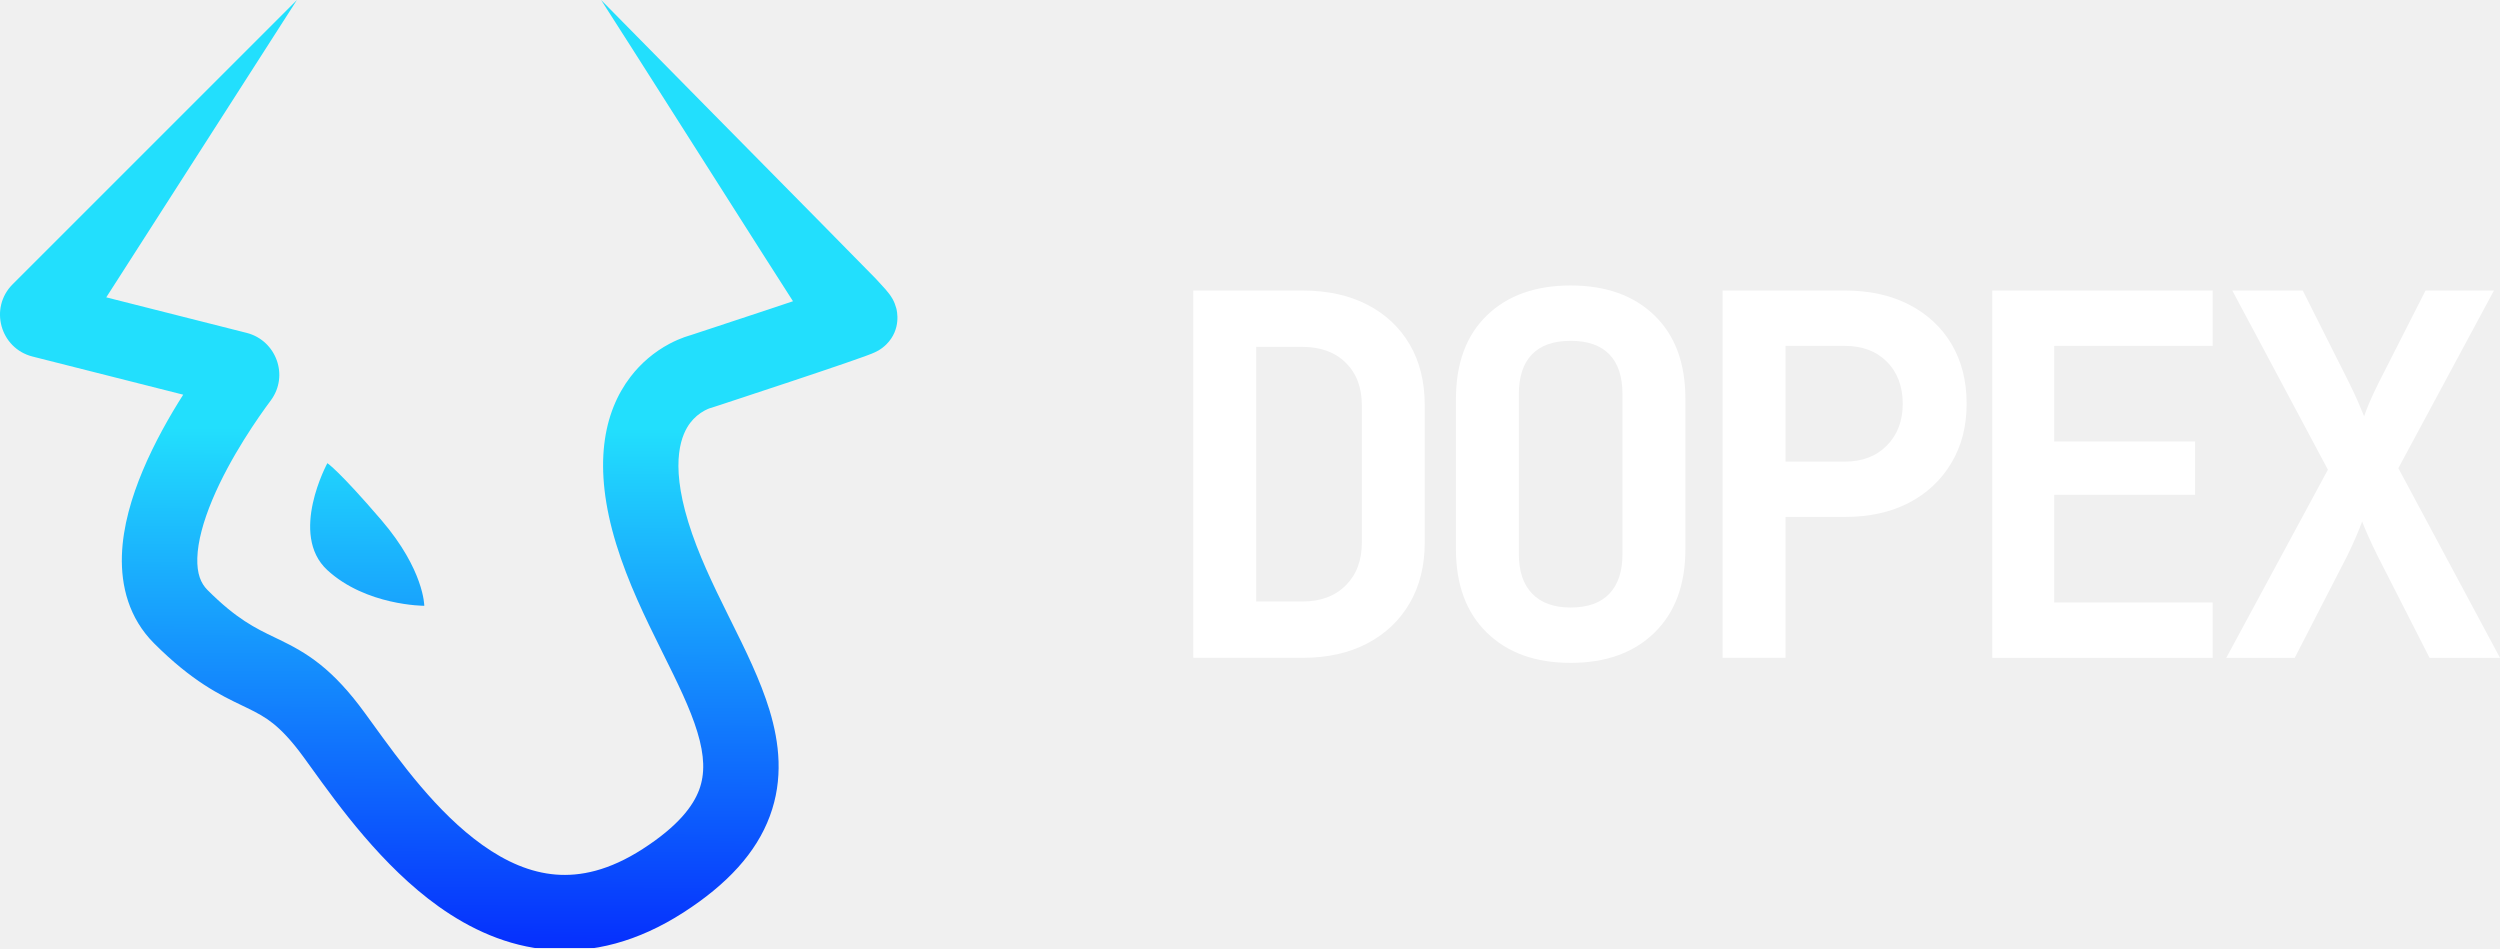
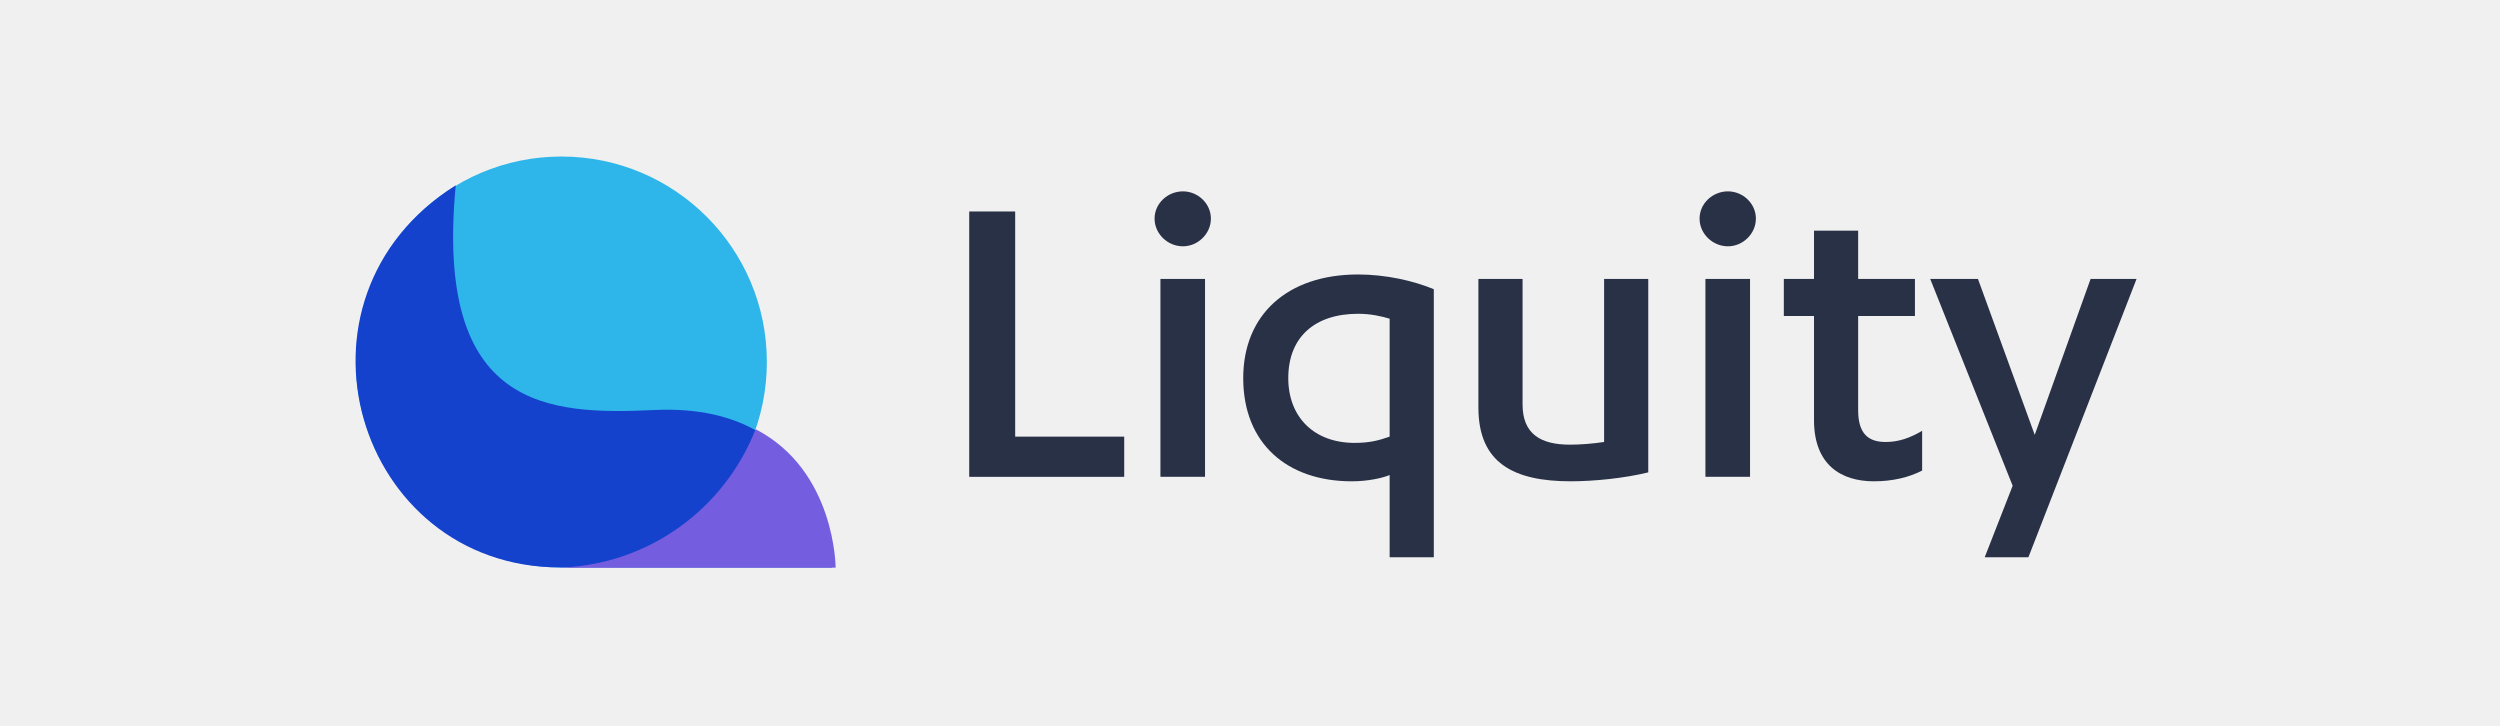
- <svg xmlns="http://www.w3.org/2000/svg" id="Layer_1" viewBox="0 0 1045.53 396.62">
-   <defs>
-     <clipPath id="clippath">
-       <rect width="376.34" height="396.62" style="fill:none;" />
-     </clipPath>
-     <mask id="mask" x="0" y="0" width="376.34" height="397.47" maskUnits="userSpaceOnUse">
-       <g id="mask0_1_4">
-         <path d="m0,0h376.34v396.62H0V0Z" style="fill:#fff;" />
-       </g>
-     </mask>
-     <linearGradient id="linear-gradient" x1="187.53" y1="219.58" x2="186.91" y2="1.16" gradientTransform="translate(0 398.62) scale(1 -1)" gradientUnits="userSpaceOnUse">
-       <stop offset="0" stop-color="#22dffd" />
-       <stop offset="1" stop-color="#052efd" />
-     </linearGradient>
-   </defs>
-   <g style="clip-path:url(#clippath);">
-     <g style="mask:url(#mask);">
-       <path d="m44.43,124.37L124.18,0,5.29,118.88c-9.89,9.89-5.24,26.79,8.32,30.23l63.01,15.95c-5.63,8.84-12,19.99-16.95,31.82-4.54,10.83-8.32,23.23-8.69,35.51-.38,12.57,2.84,26.05,13.47,36.68,15.98,15.98,27.58,21.55,36.84,26,.69.33,1.37.66,2.03.98,4.31,2.09,7.5,3.81,10.88,6.51,3.41,2.73,7.55,6.89,12.87,14.21.95,1.3,1.95,2.69,3.01,4.16,11.6,16.1,29.81,41.36,53.3,58.13,13.11,9.36,28.67,16.71,46.46,18.15,18.02,1.46,36.84-3.28,56-15.61,18.35-11.82,30.44-24.98,36.12-40.31,5.73-15.44,4.03-30.57-.14-44.29-3.82-12.57-10.18-25.39-16.13-37.35v-.02s-.13-.23-.13-.23l-.99-2c-6.5-13.11-12.63-25.78-16.71-39.04-7.97-25.89-2.56-37.11.83-41.55,1.63-2.14,3.7-3.9,6.08-5.16.88-.47,1.59-.75,1.98-.89l.21-.07.37-.09.64-.21,2.82-.92,7.43-2.45c6.15-2.03,14.38-4.75,22.64-7.5,8.25-2.75,16.59-5.55,22.95-7.75,3.17-1.09,5.92-2.06,7.96-2.8,1-.37,1.95-.73,2.74-1.04.37-.15.89-.37,1.43-.62.42-.2.83-.41,1.24-.64h.03c1.27-.73,2.44-1.62,3.48-2.65,6.41-6.41,4.36-14.26,4.15-15.06v-.04c-.35-1.3-.84-2.56-1.48-3.74-.42-.77-.9-1.5-1.42-2.2-.56-.74-1.17-1.47-1.64-2.01-1.32-1.5-2.67-2.98-4.05-4.43-1.95-2.08-39.75-40.37-71.5-72.54C272.77,21.69,253.67,2.35,251.39,0c.27.28,20.61,32.28,40.74,63.95,19.73,31.04,39.26,61.76,39.51,62.03-3.46,1.17-7.09,2.38-10.73,3.59-9.97,3.32-19.95,6.62-29.94,9.9l-2.38.78-.19.05-.14.04c-.56.16-1.26.38-2.08.68-1.63.58-3.78,1.47-6.2,2.75-6.37,3.39-11.94,8.12-16.32,13.85-11.25,14.71-15.99,37.3-5.93,69.99,4.93,16.03,12.18,30.83,18.6,43.78l.63,1.27c6.39,12.88,11.67,23.52,14.69,33.49,3.02,9.94,3.22,17.48.75,24.15-2.52,6.78-8.74,15.17-23.63,24.76-14.08,9.07-26.1,11.52-36.37,10.69-10.5-.85-20.7-5.26-30.67-12.38-19.02-13.58-34.28-34.67-46.31-51.29-.96-1.32-1.9-2.62-2.82-3.88-6.56-9.02-12.59-15.42-18.69-20.3-6.14-4.9-11.82-7.83-16.79-10.25-.72-.35-1.43-.69-2.14-1.03-8.16-3.92-16.01-7.68-28.21-19.88-2.81-2.81-4.45-6.85-4.25-13.41.21-6.85,2.46-15.2,6.26-24.28,7.58-18.09,19.61-35.08,24.41-41.5,7.84-10.48,2.26-25.23-10.05-28.34l-58.71-14.86Zm133,128.98s-24.32,0-40.52-14.91c-16.21-14.92,0-44.74,0-44.74,0,0,4.73,2.98,22.63,23.86,17.9,20.88,17.9,35.8,17.9,35.8Z" style="fill:url(#linear-gradient); fill-rule:evenodd;" />
-     </g>
-   </g>
-   <g>
-     <path d="m499.05,275.12V121.5h45.66c10.38,0,19.39,1.97,27.04,5.89,7.64,3.93,13.57,9.47,17.78,16.62,4.21,7.15,6.31,15.64,6.31,25.46v57.45c0,9.68-2.1,18.13-6.31,25.36-4.21,7.23-10.14,12.84-17.78,16.83-7.65,4-16.66,6-27.04,6h-45.66Zm26.3-23.57h19.36c7.58,0,13.6-2.24,18.1-6.73,4.49-4.49,6.73-10.45,6.73-17.89v-57.45c0-7.43-2.25-13.36-6.73-17.78-4.49-4.42-10.52-6.63-18.1-6.63h-19.36v106.48Z" style="fill:#fff;" />
-     <path d="m656.87,277.22c-14.73,0-26.41-4.21-35.04-12.63-8.63-8.42-12.94-20.06-12.94-34.93v-62.71c0-15.01,4.31-26.69,12.94-35.04,8.63-8.34,20.31-12.52,35.04-12.52s26.41,4.18,35.04,12.52c8.63,8.35,12.94,19.96,12.94,34.83v62.92c0,14.87-4.31,26.51-12.94,34.93-8.63,8.42-20.31,12.63-35.04,12.63Zm0-23.15c7.15,0,12.55-1.93,16.2-5.79,3.65-3.86,5.47-9.36,5.47-16.52v-66.92c0-7.29-1.82-12.84-5.47-16.62-3.65-3.79-9.05-5.68-16.2-5.68s-12.56,1.89-16.2,5.68c-3.65,3.79-5.47,9.33-5.47,16.62v66.92c0,7.15,1.86,12.66,5.58,16.52,3.72,3.86,9.08,5.79,16.1,5.79Z" style="fill:#fff;" />
-     <path d="m720.42,275.12V121.5h51.13c10.24,0,19.18,1.97,26.83,5.89,7.64,3.93,13.57,9.44,17.78,16.52,4.21,7.09,6.31,15.4,6.31,24.94s-2.14,17.68-6.42,24.83c-4.28,7.15-10.21,12.7-17.78,16.62-7.58,3.93-16.49,5.89-26.72,5.89h-24.83v58.92h-26.3Zm26.3-82.07h24.83c7.29,0,13.15-2.24,17.57-6.73,4.42-4.49,6.63-10.31,6.63-17.47s-2.21-13.15-6.63-17.57c-4.42-4.42-10.28-6.63-17.57-6.63h-24.83v48.4Z" style="fill:#fff;" />
-     <path d="m833.2,275.12V121.5h92.17v23.15h-66.28v39.98h58.92v22.31h-58.92v45.03h66.28v23.15h-92.17Z" style="fill:#fff;" />
-     <path d="m931.05,275.12l42.51-78.7-39.98-74.91h29.46l19.36,38.51c1.4,2.81,2.66,5.51,3.79,8.1,1.12,2.6,1.96,4.6,2.52,6,.42-1.4,1.19-3.4,2.31-6,1.12-2.59,2.38-5.29,3.79-8.1l19.57-38.51h28.62l-39.98,74.28,42.51,79.33h-29.46l-21.67-42.51c-1.4-2.8-2.7-5.54-3.89-8.21-1.19-2.66-2.07-4.77-2.63-6.31-.56,1.55-1.4,3.65-2.53,6.31-1.12,2.67-2.39,5.4-3.79,8.21l-21.88,42.51h-28.62Z" style="fill:#fff;" />
-   </g>
+ <svg xmlns="http://www.w3.org/2000/svg" width="193" height="56" viewBox="0 0 193 56" fill="none">
+   <path d="M74.824 36.812H86.789V33.708H78.372V16.326H74.824V36.812Z" fill="#293147" />
+   <path d="M93.028 21.533H89.585V36.811H93.028V21.533ZM91.324 19.015C92.472 19.015 93.481 18.05 93.481 16.877C93.481 15.705 92.472 14.773 91.324 14.773C90.142 14.773 89.133 15.705 89.133 16.877C89.133 18.05 90.142 19.015 91.324 19.015Z" fill="#293147" />
+   <path d="M110.69 22.327C109.124 21.672 106.968 21.189 104.846 21.189C99.385 21.189 95.977 24.293 95.977 29.19C95.977 34.26 99.385 37.157 104.359 37.157C105.577 37.157 106.689 36.916 107.281 36.674V43.02H110.69V22.327ZM107.281 33.708C106.411 34.019 105.681 34.191 104.568 34.191C101.472 34.191 99.455 32.225 99.455 29.19C99.455 26.017 101.507 24.224 104.846 24.224C105.785 24.224 106.585 24.396 107.281 24.603V33.708Z" fill="#293147" />
+   <path d="M127.246 21.533H123.837V34.121C122.933 34.259 121.959 34.328 121.194 34.328C118.933 34.328 117.542 33.501 117.542 31.224V21.533H114.133V31.466C114.133 35.742 116.846 37.156 121.263 37.156C123.072 37.156 125.437 36.915 127.246 36.467V21.533Z" fill="#293147" />
+   <path d="M135.103 21.533H131.659V36.811H135.103V21.533ZM133.399 19.015C134.546 19.015 135.555 18.05 135.555 16.877C135.555 15.705 134.546 14.773 133.399 14.773C132.216 14.773 131.207 15.705 131.207 16.877C131.207 18.05 132.216 19.015 133.399 19.015Z" fill="#293147" />
+   <path d="M137.711 24.396H140.041V32.432C140.041 35.915 142.163 37.157 144.667 37.157C146.128 37.157 147.38 36.846 148.389 36.329V33.259C147.45 33.811 146.581 34.121 145.572 34.121C144.25 34.121 143.45 33.501 143.45 31.673V24.396H147.833V21.533H143.45V17.809H140.041V21.533H137.711V24.396Z" fill="#293147" />
+   <path d="M152.698 21.533H149.012L155.377 37.501L153.22 43.019H156.594L164.942 21.533H161.394L157.081 33.57L152.698 21.533Z" fill="#293147" />
+   <path d="M43.339 43.808C52.099 43.808 59.201 36.706 59.201 27.945C59.201 19.185 52.099 12.084 43.339 12.084C34.578 12.084 27.477 19.185 27.477 27.945C27.477 36.706 34.578 43.808 43.339 43.808Z" fill="#2EB6EA" />
+   <path d="M43.252 43.807C27.476 43.807 21.25 23.053 35.184 14.307C33.527 31.653 42.343 32.037 50.523 31.653C64.231 31.01 64.24 43.807 64.24 43.807H43.252Z" fill="#1542CD" />
+   <path fill-rule="evenodd" clip-rule="evenodd" d="M58.333 33.135C55.947 39.251 50.078 43.625 43.164 43.82C43.327 43.824 43.49 43.826 43.655 43.826H64.511C64.511 43.826 64.506 36.326 58.333 33.135Z" fill="#745DDF" />
</svg>
